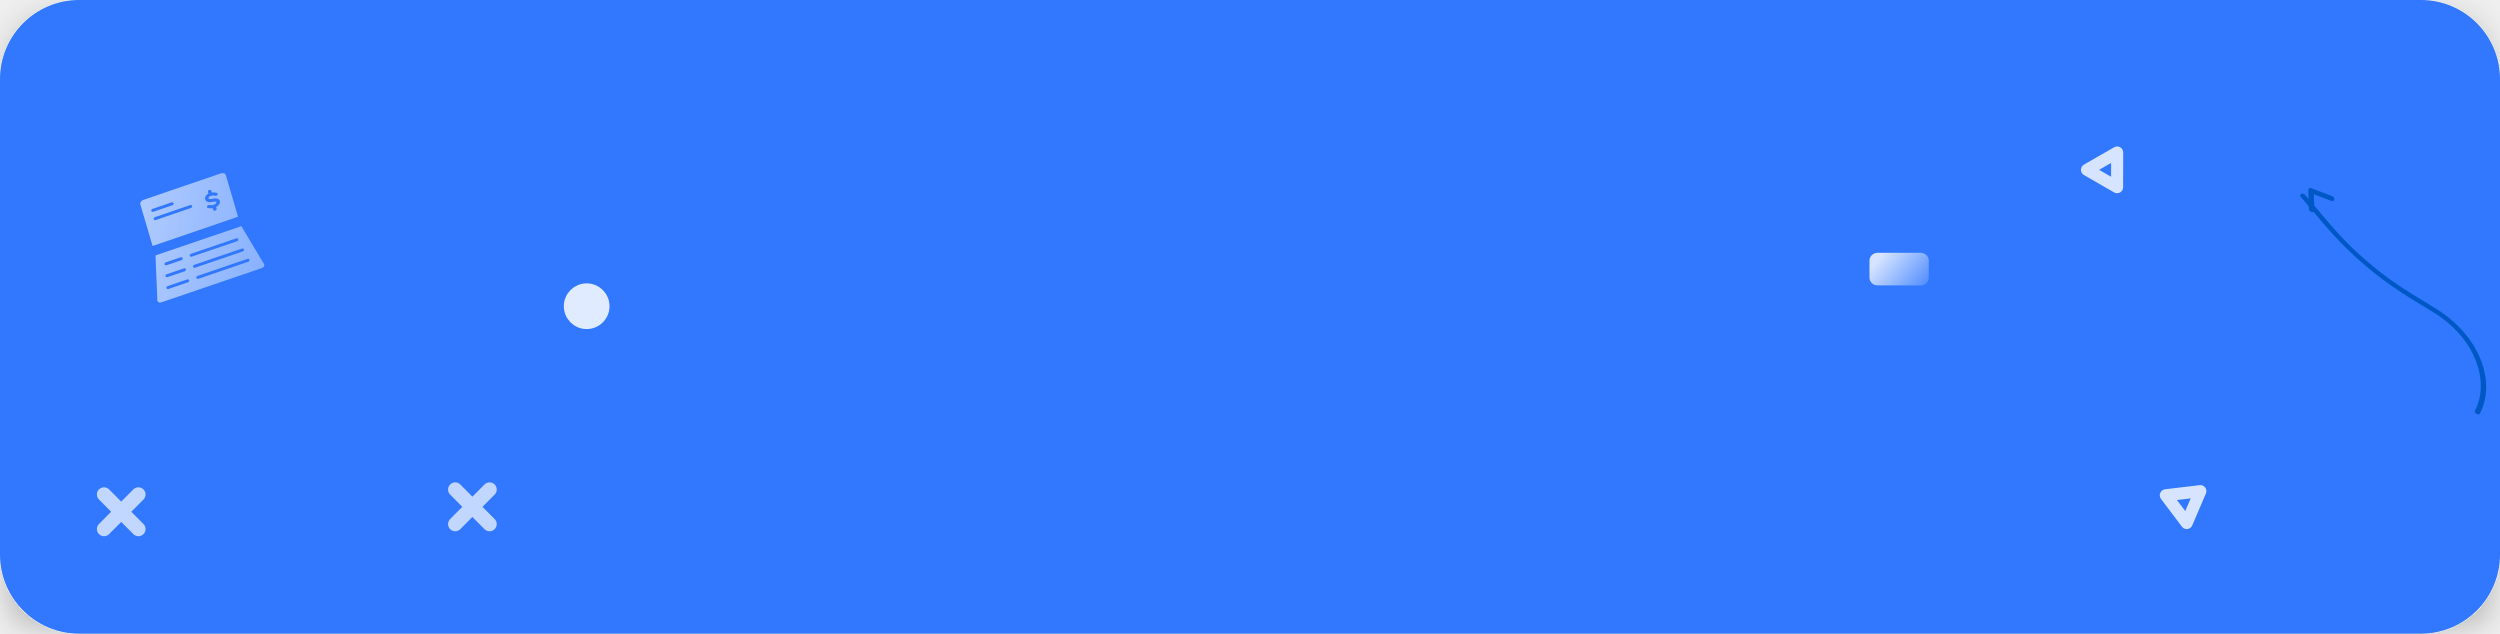
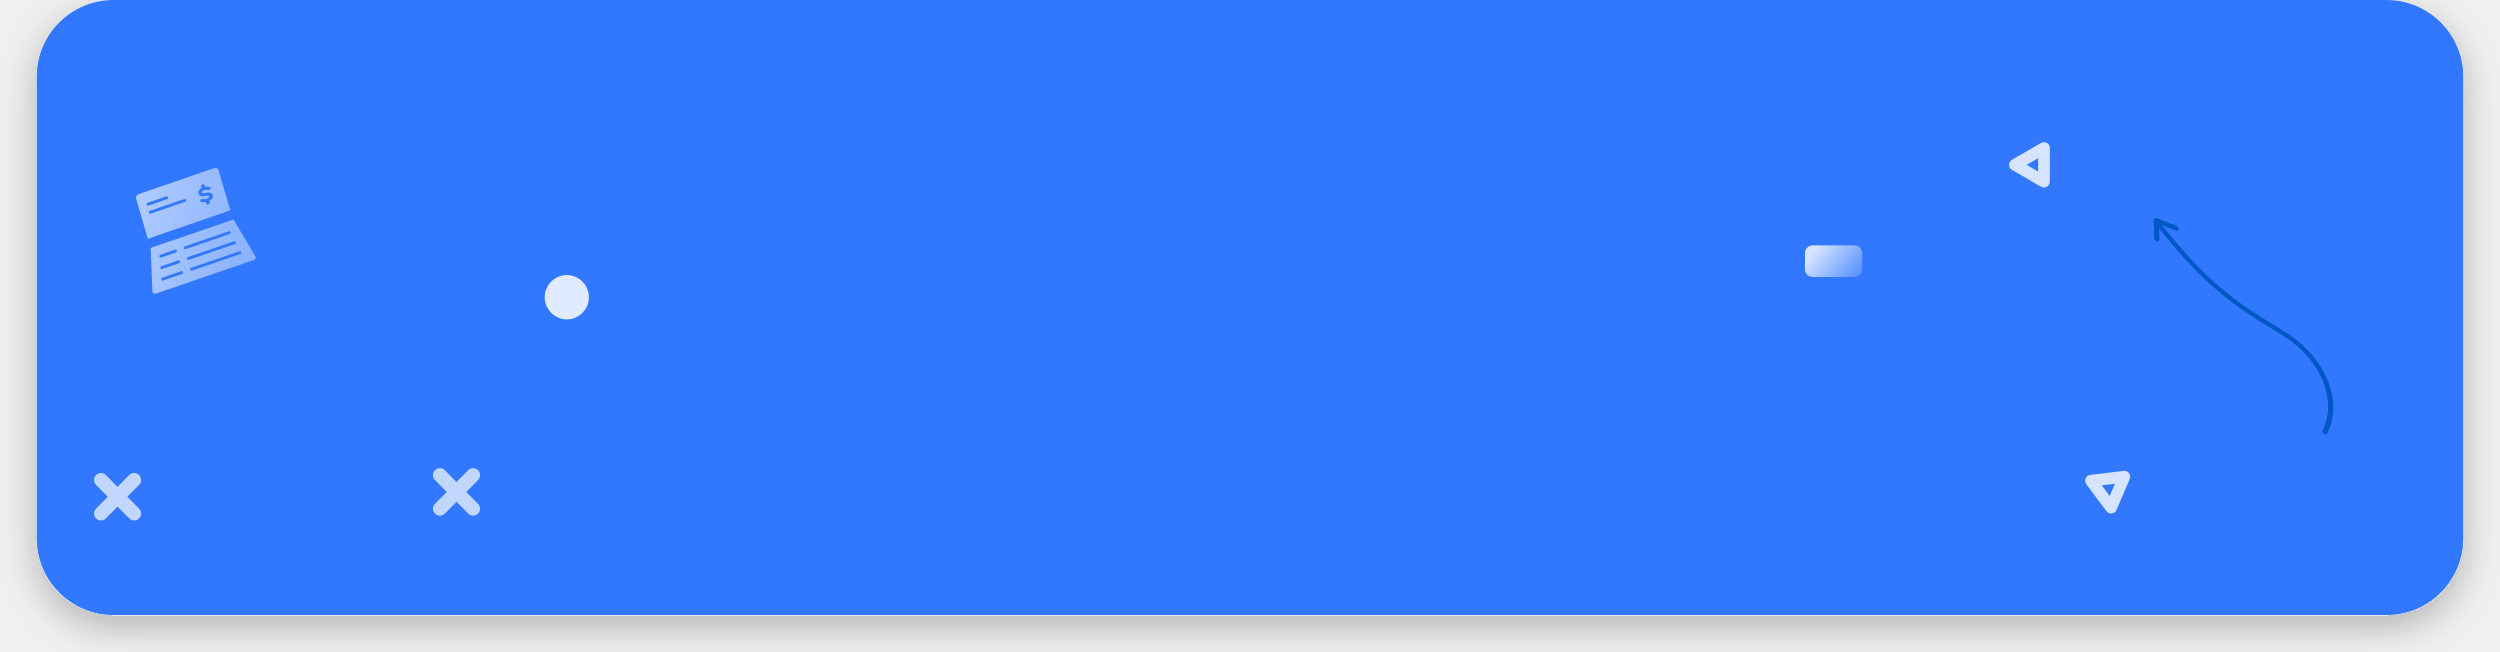
- <svg xmlns="http://www.w3.org/2000/svg" viewBox="0 0 793 201" fill="none">
-   <g filter="url(#filter0_d_74_4755)">
-     <rect width="793" height="201" rx="25.069" fill="#3178FF" />
-     <path d="M609.232 90.532H595.569C594.154 90.532 593 89.434 593 88.088V82.635C593 81.289 594.154 80.191 595.569 80.191H609.232C610.647 80.191 611.801 81.289 611.801 82.635V88.053C611.838 89.434 610.684 90.532 609.232 90.532Z" fill="url(#paint0_linear_74_4755)" fill-opacity="0.8" />
-     <path opacity="0.8" d="M671.566 48.372L662 53.867L671.539 59.374L671.566 48.372Z" stroke="white" stroke-width="3.83" stroke-miterlimit="10" stroke-linecap="round" stroke-linejoin="round" />
-     <path opacity="0.8" d="M697.953 155.787L687 157.101L693.624 165.901L697.953 155.787Z" stroke="white" stroke-width="3.83" stroke-miterlimit="10" stroke-linecap="round" stroke-linejoin="round" />
-     <path opacity="0.85" d="M186.092 102.221C188.904 102.221 191.184 99.942 191.184 97.129C191.184 94.317 188.904 92.037 186.092 92.037C183.28 92.037 181 94.317 181 97.129C181 99.942 183.28 102.221 186.092 102.221Z" fill="white" stroke="white" stroke-width="4.313" stroke-miterlimit="10" />
+ <svg xmlns="http://www.w3.org/2000/svg" viewBox="0 0 817 213" fill="none">
+   <g filter="url(#filter0_d_113_4949)">
+     <rect x="12" width="793" height="201" rx="25.069" fill="#3178FF" />
+     <path d="M606.004 90.532H592.417C591.01 90.532 589.863 89.434 589.863 88.089V82.635C589.863 81.289 591.01 80.191 592.417 80.191H606.004C607.41 80.191 608.558 81.289 608.558 82.635V88.053C608.595 89.434 607.447 90.532 606.004 90.532Z" fill="url(#paint0_linear_113_4949)" fill-opacity="0.8" />
+     <path opacity="0.8" d="M667.988 48.372L658.476 53.867L667.961 59.374L667.988 48.372Z" stroke="white" stroke-width="3.83" stroke-miterlimit="10" stroke-linecap="round" stroke-linejoin="round" />
+     <path opacity="0.8" d="M694.228 155.787L683.336 157.101L689.923 165.902L694.228 155.787Z" stroke="white" stroke-width="3.83" stroke-miterlimit="10" stroke-linecap="round" stroke-linejoin="round" />
+     <path opacity="0.85" d="M185.234 102.221C188.031 102.221 190.298 99.942 190.298 97.129C190.298 94.317 188.031 92.037 185.234 92.037C182.438 92.037 180.171 94.317 180.171 97.129C180.171 99.942 182.438 102.221 185.234 102.221Z" fill="white" stroke="white" stroke-width="4.313" stroke-miterlimit="10" />
    <g opacity="0.6">
-       <path d="M83.734 83.738L76.562 71.735L49.329 81.018L49.91 95.267C49.923 95.523 50.065 95.744 50.299 95.874C50.534 96.004 50.839 96.018 51.123 95.921L83.089 85.023C83.379 84.925 83.615 84.722 83.736 84.477C83.869 84.224 83.869 83.955 83.734 83.738ZM60.59 80.498L74.932 75.61C75.229 75.511 75.529 75.629 75.607 75.879C75.678 76.129 75.501 76.413 75.204 76.518L60.862 81.407C60.566 81.506 60.266 81.388 60.188 81.138C60.109 80.882 60.293 80.597 60.59 80.498ZM61.624 84.005L76.701 78.864C76.998 78.765 77.297 78.883 77.376 79.133C77.447 79.384 77.27 79.668 76.973 79.772L61.903 84.912C61.606 85.011 61.306 84.893 61.228 84.643C61.15 84.393 61.327 84.104 61.624 84.005ZM59.616 89.552L53.457 91.652C53.16 91.751 52.861 91.632 52.782 91.383C52.711 91.132 52.888 90.848 53.185 90.743L59.343 88.643C59.64 88.544 59.94 88.663 60.018 88.912C60.096 89.162 59.912 89.447 59.616 89.552ZM58.582 86.045L53.165 87.892C52.868 87.991 52.568 87.873 52.49 87.623C52.419 87.372 52.596 87.088 52.892 86.984L58.309 85.137C58.606 85.038 58.906 85.156 58.984 85.406C59.055 85.657 58.878 85.941 58.582 86.045ZM57.541 82.535L52.853 84.13C52.556 84.229 52.256 84.111 52.178 83.861C52.106 83.611 52.284 83.327 52.58 83.222L57.262 81.627C57.559 81.528 57.859 81.647 57.937 81.896C58.022 82.15 57.844 82.434 57.541 82.535ZM78.749 83.031L62.937 88.424C62.64 88.523 62.34 88.405 62.263 88.155C62.191 87.904 62.368 87.62 62.665 87.516L78.477 82.123C78.774 82.024 79.073 82.142 79.151 82.392C79.223 82.643 79.046 82.927 78.749 83.031Z" fill="url(#paint1_linear_74_4755)" />
-       <path d="M71.065 54.983C70.778 54.867 70.44 54.864 70.11 54.975L45.448 63.424C45.118 63.536 44.849 63.752 44.67 64.027C44.498 64.3 44.447 64.604 44.528 64.884L48.397 78.032L75.51 68.743L71.647 55.594C71.561 55.315 71.359 55.097 71.065 54.983ZM48.389 66.258L54.391 64.201C54.689 64.101 54.99 64.22 55.068 64.472C55.14 64.725 54.962 65.011 54.665 65.117L48.662 67.174C48.365 67.273 48.064 67.154 47.986 66.902C47.914 66.65 48.092 66.358 48.389 66.258ZM60.564 65.973L49.426 69.792C49.129 69.892 48.828 69.773 48.75 69.521C48.678 69.268 48.856 68.982 49.153 68.876L60.284 65.064C60.582 64.965 60.883 65.084 60.961 65.335C61.039 65.587 60.861 65.873 60.564 65.973ZM69.769 64.189C69.706 64.68 69.345 65.184 68.812 65.511C68.73 65.561 68.647 65.605 68.564 65.648L68.715 66.17C68.787 66.423 68.609 66.709 68.312 66.815C68.014 66.915 67.713 66.795 67.635 66.544L67.477 66.012C67.018 66.088 66.528 66.096 66.038 66.016C65.743 65.971 65.584 65.711 65.677 65.446C65.77 65.175 66.088 64.996 66.377 65.042C66.786 65.107 67.573 65.157 68.257 64.733C68.473 64.602 68.63 64.394 68.651 64.229C68.676 64.022 68.479 63.965 68.399 63.95C68.291 63.929 68.171 63.928 68.013 63.945C67.829 63.961 67.653 63.998 67.469 64.031C67.267 64.073 67.058 64.111 66.853 64.13C66.215 64.199 65.695 64.067 65.374 63.767C64.918 63.335 64.915 62.573 65.377 62.004C65.565 61.774 65.823 61.577 66.116 61.42L65.964 60.893C65.893 60.64 66.07 60.354 66.368 60.248C66.665 60.148 66.966 60.268 67.044 60.519L67.204 61.068C67.736 60.99 68.268 61.016 68.729 61.158C69.007 61.241 69.121 61.521 68.981 61.783C68.841 62.045 68.513 62.185 68.235 62.096C67.862 61.979 67.417 61.978 66.981 62.091C66.663 62.177 66.395 62.324 66.249 62.5C66.109 62.67 66.1 62.908 66.229 63.035C66.336 63.137 66.571 63.176 66.867 63.146C67.031 63.128 67.201 63.091 67.371 63.061C67.587 63.016 67.816 62.975 68.053 62.95C68.316 62.925 68.549 62.935 68.757 62.973C69.442 63.087 69.844 63.581 69.769 64.189Z" fill="url(#paint2_linear_74_4755)" />
+       <path d="M83.45 83.738L76.318 71.735L49.237 81.018L49.816 95.267C49.828 95.523 49.969 95.744 50.202 95.874C50.435 96.004 50.739 96.018 51.021 95.921L82.808 85.023C83.097 84.925 83.332 84.722 83.452 84.477C83.584 84.224 83.584 83.955 83.45 83.738ZM60.435 80.498L74.697 75.609C74.992 75.51 75.29 75.629 75.368 75.878C75.439 76.129 75.263 76.413 74.968 76.518L60.706 81.407C60.411 81.506 60.113 81.387 60.035 81.138C59.958 80.882 60.14 80.597 60.435 80.498ZM61.463 84.004L76.456 78.864C76.751 78.765 77.049 78.883 77.127 79.133C77.198 79.384 77.022 79.668 76.727 79.772L61.741 84.912C61.446 85.011 61.148 84.892 61.07 84.643C60.992 84.393 61.168 84.103 61.463 84.004ZM59.466 89.552L53.342 91.651C53.047 91.75 52.749 91.632 52.672 91.382C52.6 91.132 52.777 90.847 53.072 90.743L59.196 88.643C59.491 88.544 59.789 88.662 59.866 88.912C59.944 89.162 59.761 89.447 59.466 89.552ZM58.438 86.045L53.052 87.892C52.757 87.991 52.459 87.873 52.381 87.623C52.31 87.372 52.486 87.088 52.781 86.983L58.167 85.137C58.463 85.038 58.761 85.156 58.838 85.406C58.909 85.657 58.733 85.941 58.438 86.045ZM57.403 82.534L52.741 84.13C52.446 84.229 52.148 84.111 52.071 83.861C51.999 83.61 52.176 83.326 52.47 83.222L57.126 81.627C57.421 81.528 57.719 81.646 57.797 81.896C57.881 82.15 57.705 82.434 57.403 82.534ZM78.493 83.031L62.769 88.424C62.474 88.523 62.176 88.405 62.099 88.155C62.027 87.904 62.204 87.62 62.498 87.515L78.222 82.123C78.517 82.024 78.815 82.142 78.893 82.392C78.964 82.643 78.788 82.927 78.493 83.031Z" fill="url(#paint1_linear_113_4949)" />
+       <path d="M70.852 54.983C70.566 54.867 70.23 54.864 69.902 54.975L45.378 63.424C45.05 63.536 44.782 63.752 44.605 64.027C44.433 64.3 44.383 64.604 44.463 64.884L48.311 78.032L75.272 68.743L71.431 55.594C71.344 55.315 71.144 55.097 70.852 54.983ZM48.303 66.258L54.272 64.201C54.568 64.101 54.866 64.22 54.944 64.472C55.016 64.725 54.839 65.011 54.543 65.117L48.575 67.174C48.279 67.273 47.98 67.154 47.902 66.902C47.831 66.65 48.007 66.358 48.303 66.258ZM60.409 65.973L49.334 69.792C49.038 69.892 48.739 69.773 48.661 69.521C48.59 69.268 48.767 68.982 49.062 68.876L60.131 65.064C60.427 64.965 60.726 65.084 60.804 65.335C60.882 65.587 60.705 65.873 60.409 65.973ZM69.563 64.189C69.5 64.68 69.141 65.184 68.612 65.511C68.529 65.561 68.447 65.605 68.365 65.648L68.515 66.17C68.586 66.423 68.409 66.709 68.114 66.815C67.818 66.915 67.519 66.795 67.441 66.544L67.283 66.012C66.827 66.088 66.34 66.096 65.853 66.016C65.559 65.971 65.402 65.711 65.494 65.446C65.587 65.175 65.903 64.996 66.19 65.042C66.597 65.107 67.379 65.157 68.06 64.733C68.274 64.602 68.431 64.394 68.451 64.229C68.476 64.022 68.28 63.965 68.2 63.95C68.093 63.929 67.974 63.928 67.817 63.945C67.634 63.961 67.459 63.998 67.276 64.031C67.075 64.073 66.867 64.111 66.664 64.13C66.029 64.199 65.512 64.067 65.193 63.767C64.739 63.335 64.736 62.573 65.195 62.004C65.383 61.774 65.639 61.577 65.93 61.42L65.78 60.893C65.708 60.64 65.885 60.354 66.181 60.248C66.477 60.148 66.776 60.268 66.853 60.519L67.013 61.068C67.541 60.99 68.07 61.016 68.529 61.158C68.806 61.241 68.919 61.521 68.78 61.783C68.641 62.045 68.314 62.185 68.038 62.096C67.666 61.979 67.224 61.978 66.791 62.091C66.474 62.177 66.208 62.324 66.063 62.5C65.923 62.67 65.915 62.908 66.043 63.035C66.149 63.137 66.383 63.176 66.677 63.146C66.841 63.128 67.01 63.091 67.179 63.061C67.393 63.016 67.621 62.975 67.856 62.95C68.118 62.925 68.35 62.935 68.557 62.973C69.238 63.087 69.637 63.581 69.563 64.189Z" fill="url(#paint2_linear_113_4949)" />
    </g>
    <g opacity="0.7">
-       <path d="M144.396 155.28L155.293 166.248" stroke="white" stroke-width="4.542" stroke-miterlimit="10" stroke-linecap="round" stroke-linejoin="round" />
-       <path d="M144.396 166.248L155.293 155.28" stroke="white" stroke-width="4.542" stroke-miterlimit="10" stroke-linecap="round" stroke-linejoin="round" />
+       <path d="M143.771 155.28L154.608 166.248" stroke="white" stroke-width="4.542" stroke-miterlimit="10" stroke-linecap="round" stroke-linejoin="round" />
+       <path d="M143.771 166.248L154.608 155.28" stroke="white" stroke-width="4.542" stroke-miterlimit="10" stroke-linecap="round" stroke-linejoin="round" />
    </g>
    <g opacity="0.7">
-       <path d="M33 156.847L43.898 167.815" stroke="white" stroke-width="4.542" stroke-miterlimit="10" stroke-linecap="round" stroke-linejoin="round" />
-       <path d="M33 167.815L43.898 156.847" stroke="white" stroke-width="4.542" stroke-miterlimit="10" stroke-linecap="round" stroke-linejoin="round" />
+       <path d="M33 156.847L43.837 167.814" stroke="white" stroke-width="4.542" stroke-miterlimit="10" stroke-linecap="round" stroke-linejoin="round" />
+       <path d="M33 167.814L43.837 156.847" stroke="white" stroke-width="4.542" stroke-miterlimit="10" stroke-linecap="round" stroke-linejoin="round" />
    </g>
-     <path d="M732.379 66.365C732.314 64.641 732.276 62.864 732.21 61.14C732.188 60.846 732.205 60.646 732.183 60.352C732.178 59.857 732.56 59.462 733.146 59.684C735.039 60.432 736.959 61.127 738.852 61.875C739.145 61.986 739.372 62.056 739.665 62.167C740.838 62.611 740.572 64.13 739.465 63.727C737.573 62.979 735.652 62.284 733.76 61.536C733.467 61.425 733.24 61.355 732.946 61.244C733.245 61.008 733.611 60.813 733.91 60.576C733.975 62.3 734.013 64.077 734.079 65.801C734.101 66.095 734.084 66.295 734.106 66.59C734.139 67.031 733.879 67.361 733.369 67.327C732.982 67.228 732.412 66.806 732.379 66.365Z" fill="#0058C5" />
-     <path d="M785.079 130.178C787.661 125.274 787.501 118.955 784.693 112.934C782.156 107.344 777.547 102.536 771.959 99.114C767.501 96.385 762.927 93.716 758.565 90.648C750.728 85.188 743.687 78.692 737.559 71.565C734.999 68.541 732.376 65.48 729.817 62.456C729.033 61.58 730.429 60.978 731.212 61.855C733.736 64.79 736.17 67.737 738.693 70.671C744.434 77.43 751.063 83.606 758.433 88.847C762.958 92.081 767.783 94.903 772.492 97.786C778.143 101.246 782.768 105.866 785.662 111.409C789.217 118.219 789.574 125.584 786.649 131.139C786.228 131.94 784.658 130.978 785.079 130.178Z" fill="#0058C5" />
+     <path d="M703.995 77.975C703.93 76.251 703.892 74.474 703.827 72.751C703.805 72.456 703.822 72.256 703.8 71.962C703.794 71.468 704.174 71.073 704.758 71.295C706.64 72.043 708.549 72.738 710.431 73.486C710.723 73.597 710.948 73.667 711.24 73.778C712.407 74.222 712.142 75.74 711.041 75.337C709.159 74.589 707.25 73.894 705.368 73.146C705.076 73.035 704.85 72.965 704.559 72.854C704.856 72.618 705.219 72.423 705.517 72.187C705.582 73.911 705.62 75.688 705.685 77.412C705.707 77.706 705.69 77.906 705.712 78.2C705.745 78.641 705.486 78.971 704.979 78.938C704.594 78.838 704.028 78.416 703.995 77.975Z" fill="#0058C5" />
+     <path d="M758.989 140.652C761.556 135.748 761.397 129.429 758.604 123.408C756.082 117.818 751.498 113.01 745.942 109.589C741.509 106.859 736.961 104.191 732.623 101.122C724.83 95.662 717.828 89.167 711.734 82.039C709.189 79.016 706.581 75.954 704.036 72.931C703.256 72.054 704.644 71.453 705.424 72.33C707.933 75.264 710.353 78.211 712.863 81.146C718.572 87.904 725.163 94.08 732.492 99.321C736.991 102.555 741.789 105.377 746.472 108.261C752.091 111.721 756.691 116.34 759.568 121.884C763.103 128.693 763.458 136.059 760.55 141.613C760.131 142.414 758.57 141.453 758.989 140.652Z" fill="#0058C5" />
  </g>
  <defs>
-     <filter id="filter0_d_74_4755" x="0.249" y="0.166" width="816.502" height="224.502" filterUnits="userSpaceOnUse" color-interpolation-filters="sRGB">
+     <filter id="filter0_d_113_4949" x="0.249" y="0.166" width="816.502" height="224.502" filterUnits="userSpaceOnUse" color-interpolation-filters="sRGB">
      <feFlood flood-opacity="0" result="BackgroundImageFix" />
      <feColorMatrix in="SourceAlpha" type="matrix" values="0 0 0 0 0 0 0 0 0 0 0 0 0 0 0 0 0 0 127 0" result="hardAlpha" />
      <feOffset dy="3.917" />
      <feGaussianBlur stdDeviation="5.876" />
      <feComposite in2="hardAlpha" operator="out" />
      <feColorMatrix type="matrix" values="0 0 0 0 0 0 0 0 0 0 0 0 0 0 0 0 0 0 0.25 0" />
-       <feBlend mode="normal" in2="BackgroundImageFix" result="effect1_dropShadow_74_4755" />
-       <feBlend mode="normal" in="SourceGraphic" in2="effect1_dropShadow_74_4755" result="shape" />
+       <feBlend mode="normal" in2="BackgroundImageFix" result="effect1_dropShadow_113_4949" />
+       <feBlend mode="normal" in="SourceGraphic" in2="effect1_dropShadow_113_4949" result="shape" />
    </filter>
-     <linearGradient id="paint0_linear_74_4755" x1="596.858" y1="81.049" x2="613.001" y2="94.877" gradientUnits="userSpaceOnUse">
+     <linearGradient id="paint0_linear_113_4949" x1="593.699" y1="81.049" x2="609.828" y2="94.787" gradientUnits="userSpaceOnUse">
      <stop stop-color="white" />
      <stop offset="1" stop-color="white" stop-opacity="0" />
    </linearGradient>
-     <linearGradient id="paint1_linear_74_4755" x1="44.691" y1="83.522" x2="109.858" y2="95.217" gradientUnits="userSpaceOnUse">
+     <linearGradient id="paint1_linear_113_4949" x1="44.625" y1="83.522" x2="109.45" y2="95.09" gradientUnits="userSpaceOnUse">
      <stop stop-color="white" />
      <stop offset="1" stop-color="white" stop-opacity="0.5" />
    </linearGradient>
-     <linearGradient id="paint2_linear_74_4755" x1="46.635" y1="66.235" x2="112.016" y2="77.907" gradientUnits="userSpaceOnUse">
+     <linearGradient id="paint2_linear_113_4949" x1="46.559" y1="66.235" x2="111.596" y2="77.781" gradientUnits="userSpaceOnUse">
      <stop stop-color="white" />
      <stop offset="1" stop-color="white" stop-opacity="0.5" />
    </linearGradient>
  </defs>
</svg>
